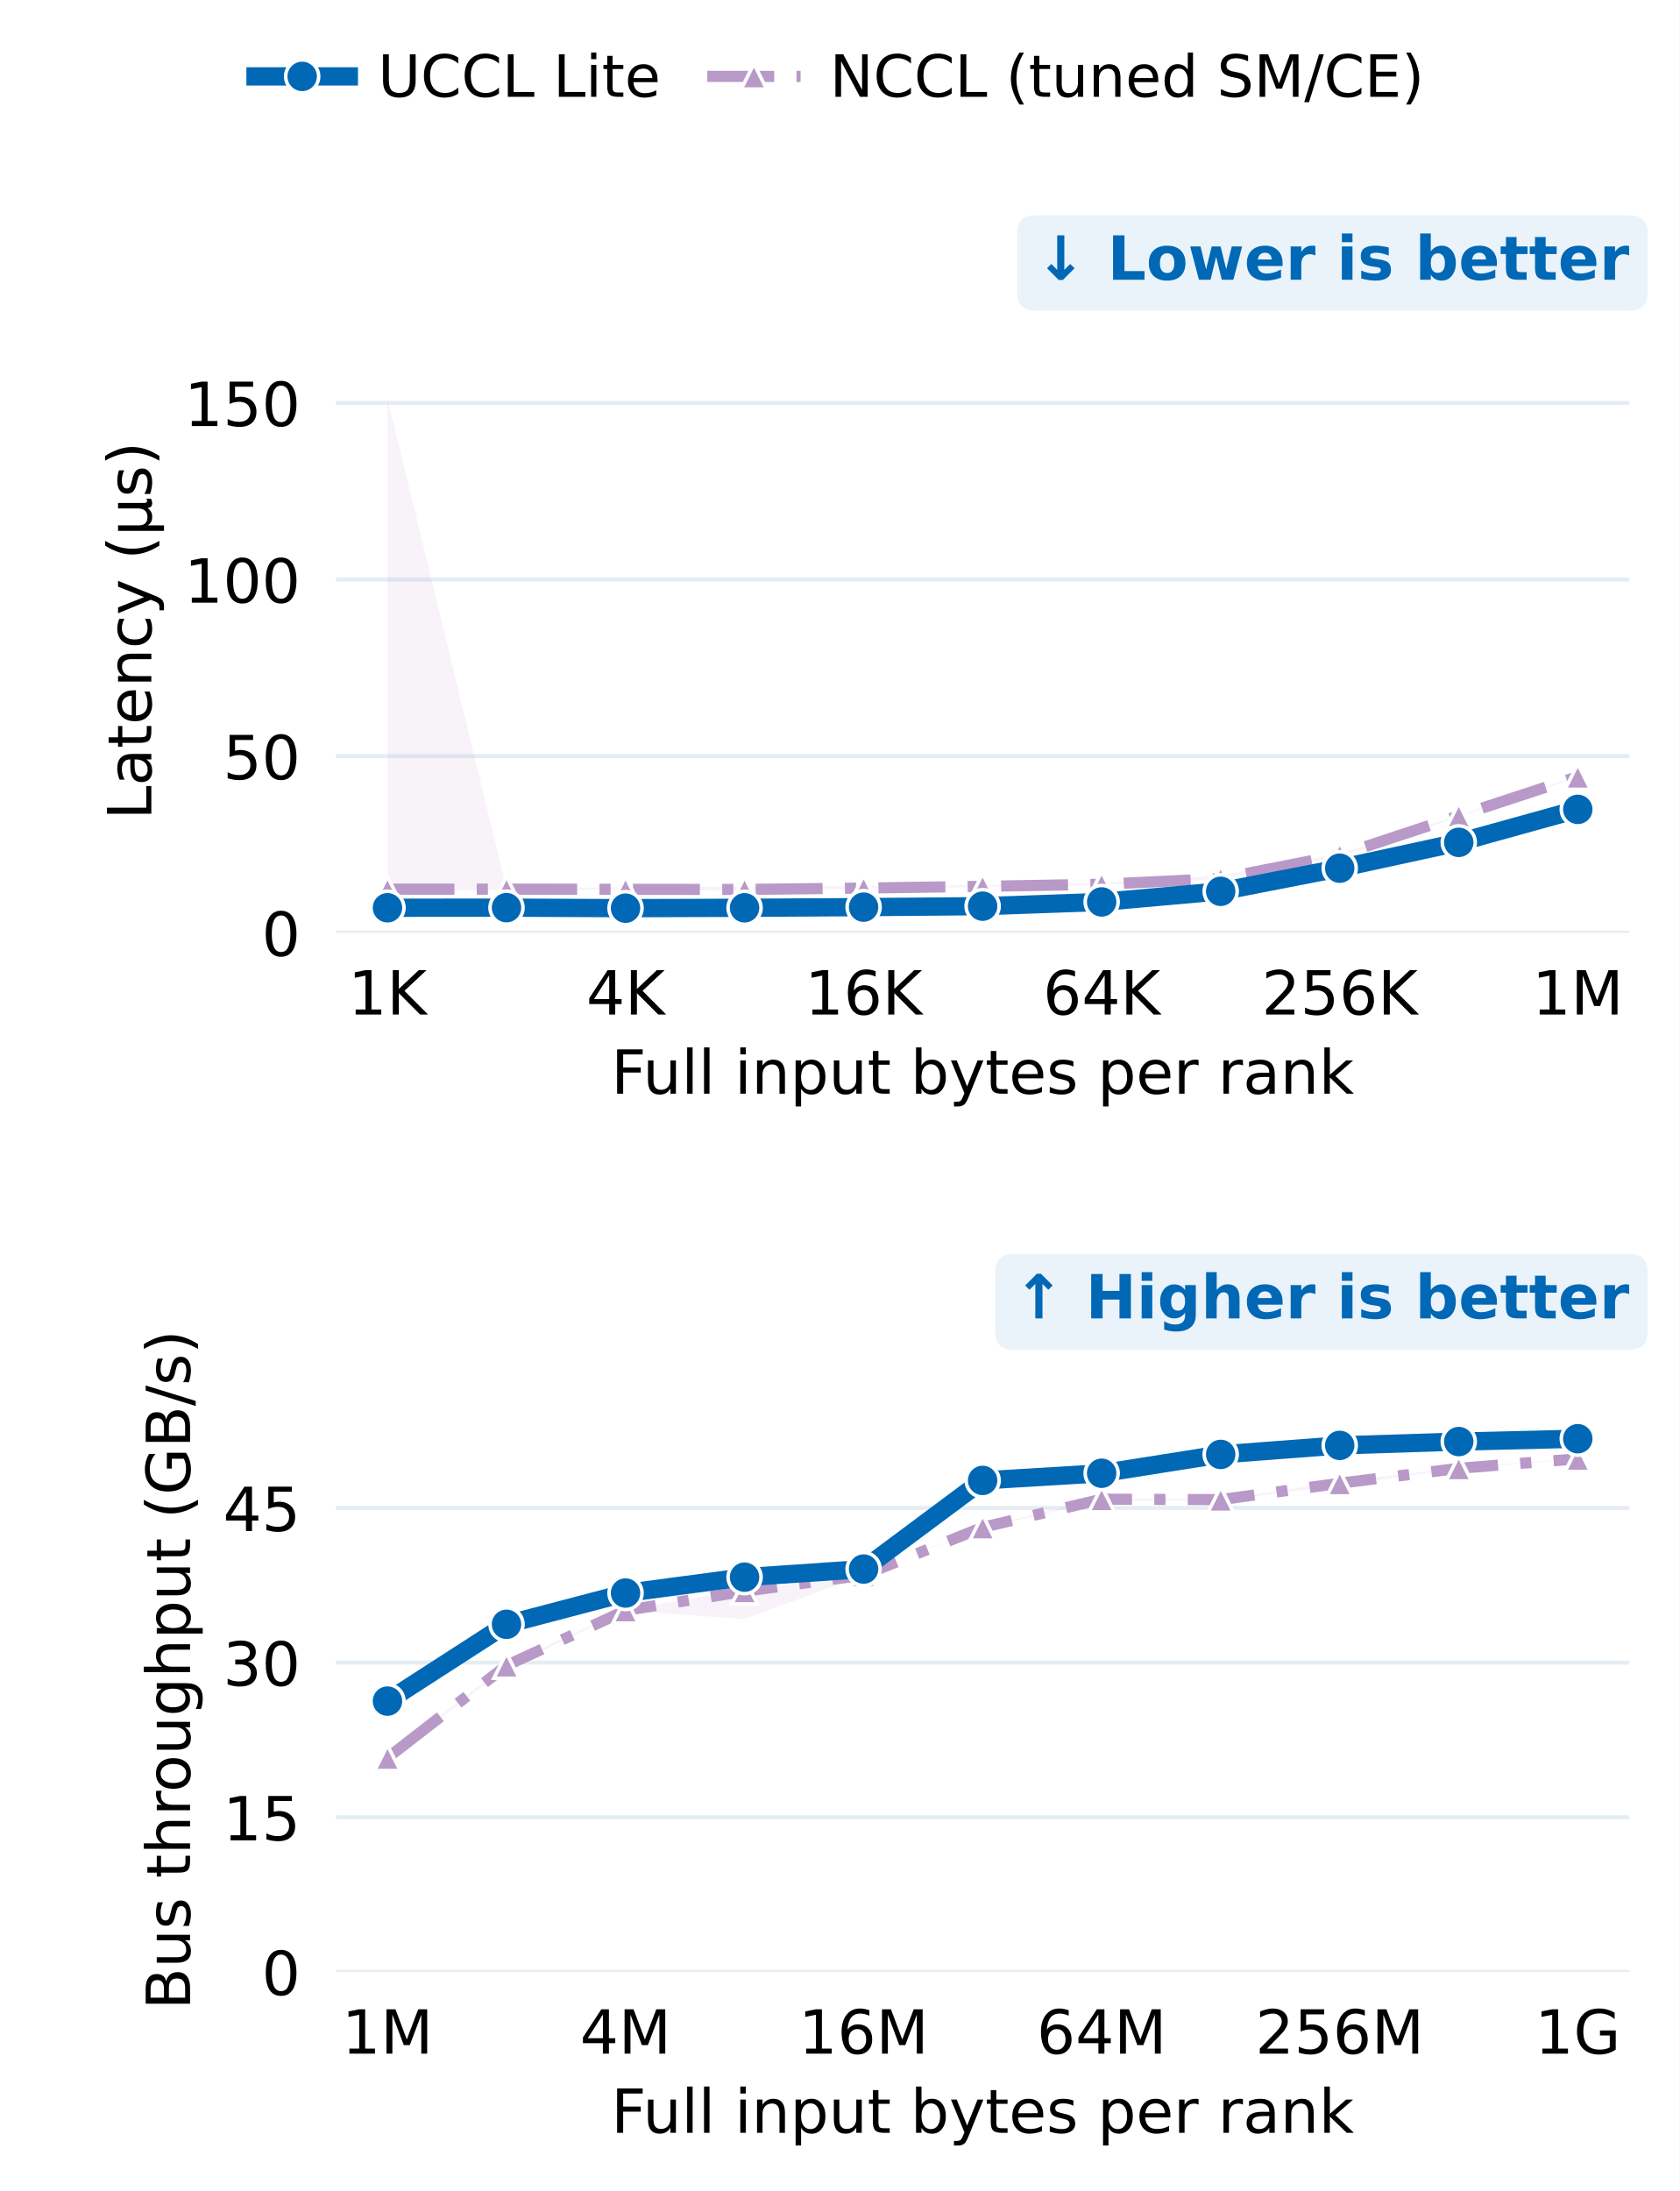
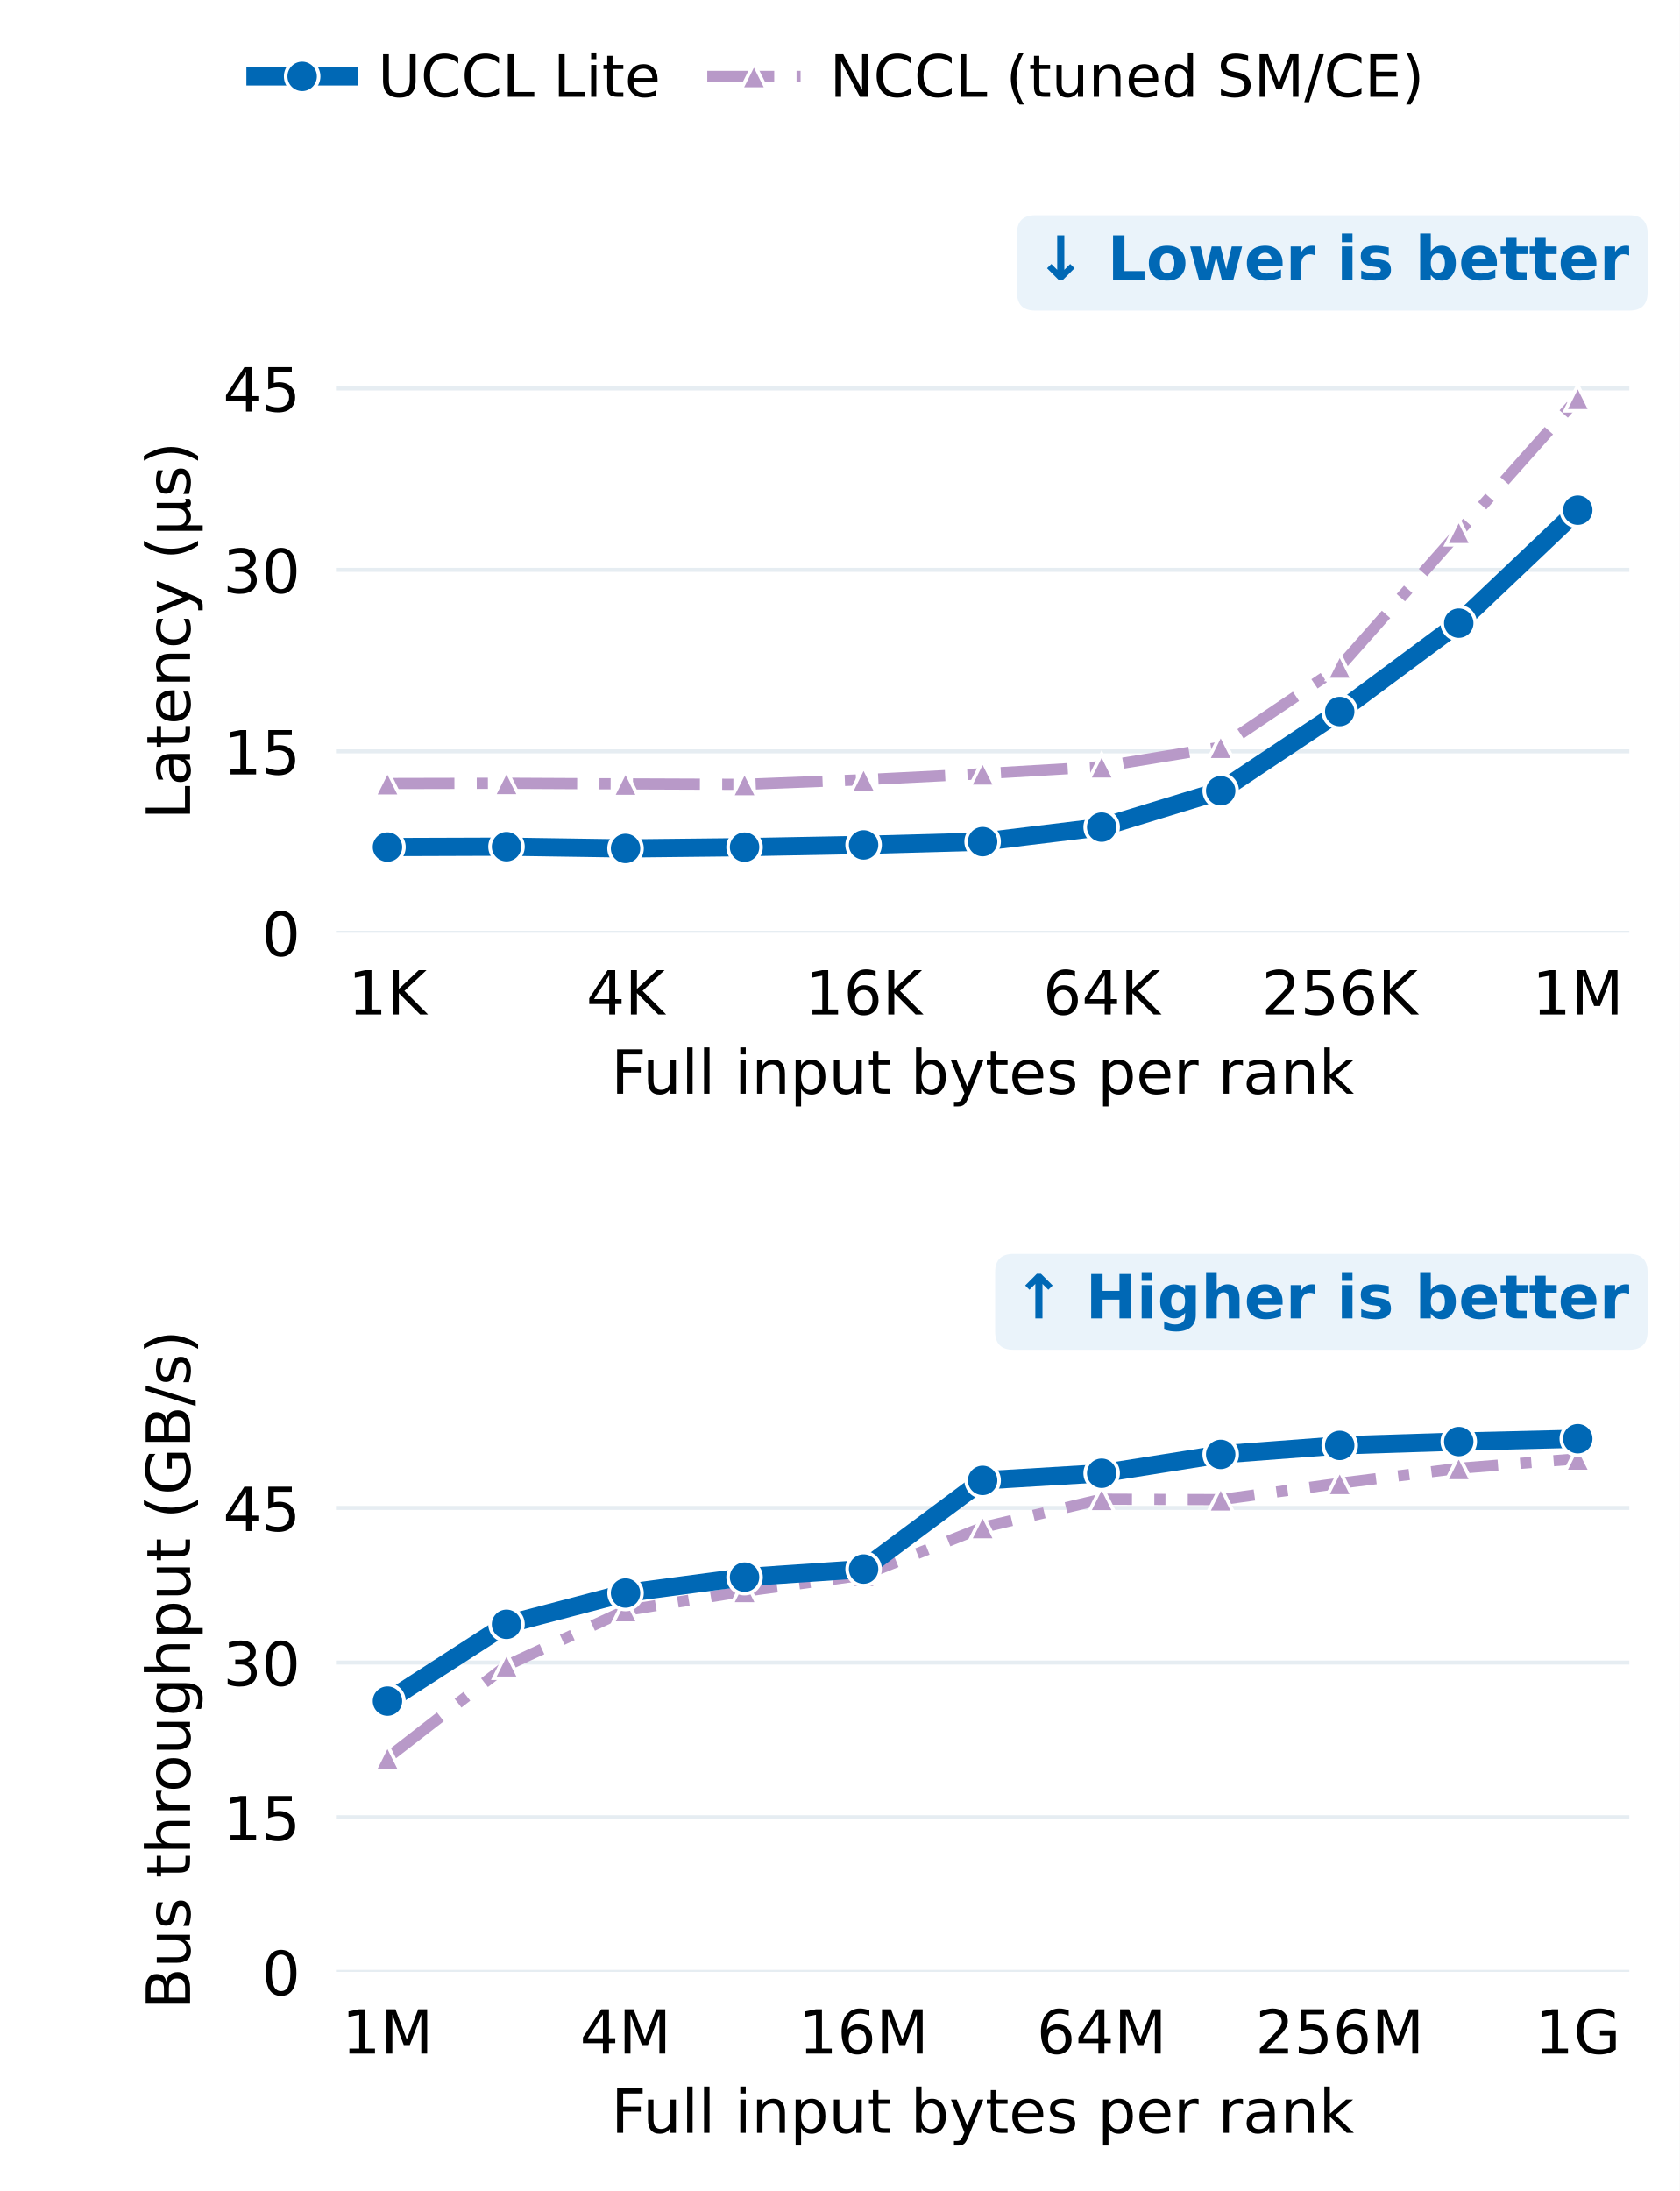
<svg xmlns="http://www.w3.org/2000/svg" xmlns:xlink="http://www.w3.org/1999/xlink" width="331.2pt" height="432pt" viewBox="0 0 331.2 432" version="1.1">
  <defs>
    <style type="text/css">*{stroke-linejoin: round; stroke-linecap: butt}</style>
  </defs>
  <g id="figure_1">
    <g id="patch_1">
      <path d="M 0 432 L 331.2 432 L 331.2 0 L 0 0 z " style="fill: #ffffff" />
    </g>
    <g id="axes_1">
      <g id="patch_2">
        <path d="M 66.24 183.918 L 321.264 183.918 L 321.264 64.8 L 66.24 64.8 z " style="fill: #ffffff" />
      </g>
      <g id="matplotlib.axis_1">
        <g id="xtick_1">
          <g id="line2d_1" />
          <g id="text_1">
            <text style="font-size: 12px; font-family: 'DejaVu Sans'; text-anchor: middle" x="76.402" y="200.036" transform="rotate(-0 76.40159 200.0358)">1K</text>
          </g>
        </g>
        <g id="xtick_2">
          <g id="line2d_2" />
          <g id="text_2">
            <text style="font-size: 12px; font-family: 'DejaVu Sans'; text-anchor: middle" x="123.342" y="200.036" transform="rotate(-0 123.3418 200.0358)">4K</text>
          </g>
        </g>
        <g id="xtick_3">
          <g id="line2d_3" />
          <g id="text_3">
            <text style="font-size: 12px; font-family: 'DejaVu Sans'; text-anchor: middle" x="170.282" y="200.036" transform="rotate(-0 170.2819 200.0358)">16K</text>
          </g>
        </g>
        <g id="xtick_4">
          <g id="line2d_4" />
          <g id="text_4">
            <text style="font-size: 12px; font-family: 'DejaVu Sans'; text-anchor: middle" x="217.222" y="200.036" transform="rotate(-0 217.2221 200.0358)">64K</text>
          </g>
        </g>
        <g id="xtick_5">
          <g id="line2d_5" />
          <g id="text_5">
            <text style="font-size: 12px; font-family: 'DejaVu Sans'; text-anchor: middle" x="264.162" y="200.036" transform="rotate(-0 264.1622 200.0358)">256K</text>
          </g>
        </g>
        <g id="xtick_6">
          <g id="line2d_6" />
          <g id="text_6">
            <text style="font-size: 12px; font-family: 'DejaVu Sans'; text-anchor: middle" x="311.102" y="200.036" transform="rotate(-0 311.1024 200.0358)">1M</text>
          </g>
        </g>
        <g id="text_7">
          <text style="font-size: 12px; font-family: 'DejaVu Sans'; text-anchor: middle" x="193.752" y="215.65" transform="rotate(-0 193.752 215.6495)">Full input bytes per rank</text>
        </g>
      </g>
      <g id="matplotlib.axis_2">
        <g id="ytick_1">
          <g id="line2d_7">
            <path d="M 66.24 183.918 L 321.264 183.918 " clip-path="url(#pe56e9102f9)" style="fill: none; stroke: #e6edf2; stroke-width: 0.8; stroke-linecap: square" />
          </g>
          <g id="line2d_8" />
          <g id="text_8">
            <text style="font-size: 12px; font-family: 'DejaVu Sans'; text-anchor: end" x="59.24" y="188.477" transform="rotate(-0 59.24 188.4767)">0</text>
          </g>
        </g>
        <g id="ytick_2">
          <g id="line2d_9">
-             <path d="M 66.24 149.093 L 321.264 149.093 " clip-path="url(#pe56e9102f9)" style="fill: none; stroke: #e6edf2; stroke-width: 0.8; stroke-linecap: square" />
+             <path d="M 66.24 148.14 L 321.264 148.14 " clip-path="url(#pe56e9102f9)" style="fill: none; stroke: #e6edf2; stroke-width: 0.8; stroke-linecap: square" />
          </g>
          <g id="line2d_10" />
          <g id="text_9">
-             <text style="font-size: 12px; font-family: 'DejaVu Sans'; text-anchor: end" x="59.24" y="153.652" transform="rotate(-0 59.24 153.6518)">50</text>
+             <text style="font-size: 12px; font-family: 'DejaVu Sans'; text-anchor: end" x="59.24" y="152.699" transform="rotate(-0 59.24 152.6987)">15</text>
          </g>
        </g>
        <g id="ytick_3">
          <g id="line2d_11">
-             <path d="M 66.24 114.268 L 321.264 114.268 " clip-path="url(#pe56e9102f9)" style="fill: none; stroke: #e6edf2; stroke-width: 0.8; stroke-linecap: square" />
+             <path d="M 66.24 112.362 L 321.264 112.362 " clip-path="url(#pe56e9102f9)" style="fill: none; stroke: #e6edf2; stroke-width: 0.8; stroke-linecap: square" />
          </g>
          <g id="line2d_12" />
          <g id="text_10">
-             <text style="font-size: 12px; font-family: 'DejaVu Sans'; text-anchor: end" x="59.24" y="118.827" transform="rotate(-0 59.24 118.827)">100</text>
+             <text style="font-size: 12px; font-family: 'DejaVu Sans'; text-anchor: end" x="59.24" y="116.921" transform="rotate(-0 59.24 116.9208)">30</text>
          </g>
        </g>
        <g id="ytick_4">
          <g id="line2d_13">
-             <path d="M 66.24 79.443 L 321.264 79.443 " clip-path="url(#pe56e9102f9)" style="fill: none; stroke: #e6edf2; stroke-width: 0.8; stroke-linecap: square" />
+             <path d="M 66.24 76.584 L 321.264 76.584 " clip-path="url(#pe56e9102f9)" style="fill: none; stroke: #e6edf2; stroke-width: 0.8; stroke-linecap: square" />
          </g>
          <g id="line2d_14" />
          <g id="text_11">
-             <text style="font-size: 12px; font-family: 'DejaVu Sans'; text-anchor: end" x="59.24" y="84.002" transform="rotate(-0 59.24 84.00209)">150</text>
+             <text style="font-size: 12px; font-family: 'DejaVu Sans'; text-anchor: end" x="59.24" y="81.143" transform="rotate(-0 59.24 81.14278)">45</text>
          </g>
        </g>
        <g id="text_12">
-           <text style="font-size: 12px; font-family: 'DejaVu Sans'; text-anchor: middle" x="29.839" y="124.359" transform="rotate(-90 29.83938 124.3588)">Latency (µs)</text>
+           <text style="font-size: 12px; font-family: 'DejaVu Sans'; text-anchor: middle" x="37.474" y="124.359" transform="rotate(-90 37.47438 124.3588)">Latency (µs)</text>
        </g>
      </g>
      <g id="FillBetweenPolyCollection_1">
        <defs>
-           <path id="m111b7b65b4" d="M 76.402 -353.496 L 76.402 -256.306 L 99.872 -256.528 L 123.342 -256.635 L 146.812 -256.354 L 170.282 -256.82 L 193.752 -257.086 L 217.222 -257.489 L 240.692 -258.673 L 264.162 -263.046 L 287.632 -270.962 L 311.102 -278.689 L 311.102 -278.963 L 311.102 -278.963 L 287.632 -271.269 L 264.162 -263.712 L 240.692 -259.396 L 217.222 -257.868 L 193.752 -257.529 L 170.282 -257.295 L 146.812 -257.155 L 123.342 -257.12 L 99.872 -256.727 L 76.402 -353.496 z " />
+           <path id="m40335e3ad5" d="M 76.402 -265.854 L 76.402 -264.522 L 99.872 -264.564 L 123.342 -264.346 L 146.812 -264.036 L 170.282 -264.978 L 193.752 -265.268 L 217.222 -268.249 L 240.692 -275.475 L 264.162 -291.183 L 287.632 -307.784 L 311.102 -331.029 L 311.102 -334.505 L 311.102 -334.505 L 287.632 -309.575 L 264.162 -292.272 L 240.692 -276.303 L 217.222 -268.954 L 193.752 -267.339 L 170.282 -265.701 L 146.812 -265.115 L 123.342 -265.788 L 99.872 -265.841 L 76.402 -265.854 z " />
        </defs>
        <g clip-path="url(#pe56e9102f9)">
-           <use xlink:href="#m111b7b65b4" x="0" y="432" style="fill: #b899c8; fill-opacity: 0.12" />
-         </g>
-       </g>
-       <g id="FillBetweenPolyCollection_2">
-         <defs>
-           <path id="md36fab7563" d="M 76.402 -253.272 L 76.402 -252.883 L 99.872 -252.895 L 123.342 -252.831 L 146.812 -252.741 L 170.282 -253.016 L 193.752 -253.101 L 217.222 -253.971 L 240.692 -256.081 L 264.162 -260.668 L 287.632 -265.516 L 311.102 -272.303 L 311.102 -273.319 L 311.102 -273.319 L 287.632 -266.039 L 264.162 -260.986 L 240.692 -256.323 L 217.222 -254.177 L 193.752 -253.706 L 170.282 -253.227 L 146.812 -253.056 L 123.342 -253.252 L 99.872 -253.268 L 76.402 -253.272 z " />
-         </defs>
-         <g clip-path="url(#pe56e9102f9)">
-           <use xlink:href="#md36fab7563" x="0" y="432" style="fill: #0068b5; fill-opacity: 0.12" />
+           <use xlink:href="#m40335e3ad5" x="0" y="432" style="fill: #0068b5; fill-opacity: 0.12" />
        </g>
      </g>
      <g id="line2d_15">
-         <path d="M 76.402 175.324 L 99.872 175.309 L 123.342 175.344 L 146.812 175.371 L 170.282 175.103 L 193.752 174.759 L 217.222 174.353 L 240.692 173.227 L 264.162 168.604 L 287.632 160.848 L 311.102 153.136 " clip-path="url(#pe56e9102f9)" style="fill: none; stroke-dasharray: 13.2,4.4,2.2,4.4; stroke-dashoffset: 0; stroke: #b899c8; stroke-width: 2.2" />
+         <path d="M 76.402 154.488 L 99.872 154.435 L 123.342 154.556 L 146.812 154.649 L 170.282 153.733 L 193.752 152.553 L 217.222 151.163 L 240.692 147.307 L 264.162 131.477 L 287.632 104.914 L 311.102 78.504 " clip-path="url(#pe56e9102f9)" style="fill: none; stroke-dasharray: 13.2,4.4,2.2,4.4; stroke-dashoffset: 0; stroke: #b899c8; stroke-width: 2.2" />
        <defs>
          <path id="m6e725affe4" d="M 0 -2.5 L -2.5 2.5 L 2.5 2.5 z " style="stroke: #ffffff; stroke-width: 0.7; stroke-linejoin: miter" />
        </defs>
        <g clip-path="url(#pe56e9102f9)">
-           <use xlink:href="#m6e725affe4" x="76.402" y="175.324" style="fill: #b899c8; stroke: #ffffff; stroke-width: 0.7; stroke-linejoin: miter" />
-           <use xlink:href="#m6e725affe4" x="99.872" y="175.309" style="fill: #b899c8; stroke: #ffffff; stroke-width: 0.7; stroke-linejoin: miter" />
-           <use xlink:href="#m6e725affe4" x="123.342" y="175.344" style="fill: #b899c8; stroke: #ffffff; stroke-width: 0.7; stroke-linejoin: miter" />
-           <use xlink:href="#m6e725affe4" x="146.812" y="175.371" style="fill: #b899c8; stroke: #ffffff; stroke-width: 0.7; stroke-linejoin: miter" />
-           <use xlink:href="#m6e725affe4" x="170.282" y="175.103" style="fill: #b899c8; stroke: #ffffff; stroke-width: 0.7; stroke-linejoin: miter" />
-           <use xlink:href="#m6e725affe4" x="193.752" y="174.759" style="fill: #b899c8; stroke: #ffffff; stroke-width: 0.7; stroke-linejoin: miter" />
-           <use xlink:href="#m6e725affe4" x="217.222" y="174.353" style="fill: #b899c8; stroke: #ffffff; stroke-width: 0.7; stroke-linejoin: miter" />
-           <use xlink:href="#m6e725affe4" x="240.692" y="173.227" style="fill: #b899c8; stroke: #ffffff; stroke-width: 0.7; stroke-linejoin: miter" />
-           <use xlink:href="#m6e725affe4" x="264.162" y="168.604" style="fill: #b899c8; stroke: #ffffff; stroke-width: 0.7; stroke-linejoin: miter" />
-           <use xlink:href="#m6e725affe4" x="287.632" y="160.848" style="fill: #b899c8; stroke: #ffffff; stroke-width: 0.7; stroke-linejoin: miter" />
-           <use xlink:href="#m6e725affe4" x="311.102" y="153.136" style="fill: #b899c8; stroke: #ffffff; stroke-width: 0.7; stroke-linejoin: miter" />
+           <use xlink:href="#m6e725affe4" x="76.402" y="154.488" style="fill: #b899c8; stroke: #ffffff; stroke-width: 0.7; stroke-linejoin: miter" />
+           <use xlink:href="#m6e725affe4" x="99.872" y="154.435" style="fill: #b899c8; stroke: #ffffff; stroke-width: 0.7; stroke-linejoin: miter" />
+           <use xlink:href="#m6e725affe4" x="123.342" y="154.556" style="fill: #b899c8; stroke: #ffffff; stroke-width: 0.7; stroke-linejoin: miter" />
+           <use xlink:href="#m6e725affe4" x="146.812" y="154.649" style="fill: #b899c8; stroke: #ffffff; stroke-width: 0.7; stroke-linejoin: miter" />
+           <use xlink:href="#m6e725affe4" x="170.282" y="153.733" style="fill: #b899c8; stroke: #ffffff; stroke-width: 0.7; stroke-linejoin: miter" />
+           <use xlink:href="#m6e725affe4" x="193.752" y="152.553" style="fill: #b899c8; stroke: #ffffff; stroke-width: 0.7; stroke-linejoin: miter" />
+           <use xlink:href="#m6e725affe4" x="217.222" y="151.163" style="fill: #b899c8; stroke: #ffffff; stroke-width: 0.7; stroke-linejoin: miter" />
+           <use xlink:href="#m6e725affe4" x="240.692" y="147.307" style="fill: #b899c8; stroke: #ffffff; stroke-width: 0.7; stroke-linejoin: miter" />
+           <use xlink:href="#m6e725affe4" x="264.162" y="131.477" style="fill: #b899c8; stroke: #ffffff; stroke-width: 0.7; stroke-linejoin: miter" />
+           <use xlink:href="#m6e725affe4" x="287.632" y="104.914" style="fill: #b899c8; stroke: #ffffff; stroke-width: 0.7; stroke-linejoin: miter" />
+           <use xlink:href="#m6e725affe4" x="311.102" y="78.504" style="fill: #b899c8; stroke: #ffffff; stroke-width: 0.7; stroke-linejoin: miter" />
        </g>
      </g>
      <g id="text_13">
        <g id="patch_3">
          <path d="M 204.129 61.253 L 321.264 61.253 Q 324.864 61.253 324.864 57.653 L 324.864 46.039 Q 324.864 42.439 321.264 42.439 L 204.129 42.439 Q 200.529 42.439 200.529 46.039 L 200.529 57.653 Q 200.529 61.253 204.129 61.253 z " style="fill: #eaf3fa" />
        </g>
        <text style="font-weight: 700; font-size: 12px; font-family: 'DejaVu Sans'; text-anchor: end; fill: #0068b5" x="321.264" y="55.157" transform="rotate(-0 321.264 55.15732)">↓ Lower is better</text>
      </g>
      <g id="line2d_16">
-         <path d="M 76.402 178.983 L 99.872 178.96 L 123.342 179.063 L 146.812 178.989 L 170.282 178.859 L 193.752 178.67 L 217.222 177.835 L 240.692 175.74 L 264.162 171.179 L 287.632 166.09 L 311.102 159.584 " clip-path="url(#pe56e9102f9)" style="fill: none; stroke: #0068b5; stroke-width: 3.6; stroke-linecap: square" />
+         <path d="M 76.402 167.02 L 99.872 166.939 L 123.342 167.292 L 146.812 167.038 L 170.282 166.594 L 193.752 165.946 L 217.222 163.088 L 240.692 155.912 L 264.162 140.292 L 287.632 122.865 L 311.102 100.587 " clip-path="url(#pe56e9102f9)" style="fill: none; stroke: #0068b5; stroke-width: 3.6; stroke-linecap: square" />
        <defs>
          <path id="me5beb2e30b" d="M 0 3.25 C 0.862 3.25 1.689 2.908 2.298 2.298 C 2.908 1.689 3.25 0.862 3.25 0 C 3.25 -0.862 2.908 -1.689 2.298 -2.298 C 1.689 -2.908 0.862 -3.25 0 -3.25 C -0.862 -3.25 -1.689 -2.908 -2.298 -2.298 C -2.908 -1.689 -3.25 -0.862 -3.25 0 C -3.25 0.862 -2.908 1.689 -2.298 2.298 C -1.689 2.908 -0.862 3.25 0 3.25 z " style="stroke: #ffffff; stroke-width: 0.7" />
        </defs>
        <g clip-path="url(#pe56e9102f9)">
-           <use xlink:href="#me5beb2e30b" x="76.402" y="178.983" style="fill: #0068b5; stroke: #ffffff; stroke-width: 0.7" />
-           <use xlink:href="#me5beb2e30b" x="99.872" y="178.96" style="fill: #0068b5; stroke: #ffffff; stroke-width: 0.7" />
-           <use xlink:href="#me5beb2e30b" x="123.342" y="179.063" style="fill: #0068b5; stroke: #ffffff; stroke-width: 0.7" />
-           <use xlink:href="#me5beb2e30b" x="146.812" y="178.989" style="fill: #0068b5; stroke: #ffffff; stroke-width: 0.7" />
-           <use xlink:href="#me5beb2e30b" x="170.282" y="178.859" style="fill: #0068b5; stroke: #ffffff; stroke-width: 0.7" />
-           <use xlink:href="#me5beb2e30b" x="193.752" y="178.67" style="fill: #0068b5; stroke: #ffffff; stroke-width: 0.7" />
-           <use xlink:href="#me5beb2e30b" x="217.222" y="177.835" style="fill: #0068b5; stroke: #ffffff; stroke-width: 0.7" />
-           <use xlink:href="#me5beb2e30b" x="240.692" y="175.74" style="fill: #0068b5; stroke: #ffffff; stroke-width: 0.7" />
-           <use xlink:href="#me5beb2e30b" x="264.162" y="171.179" style="fill: #0068b5; stroke: #ffffff; stroke-width: 0.7" />
-           <use xlink:href="#me5beb2e30b" x="287.632" y="166.09" style="fill: #0068b5; stroke: #ffffff; stroke-width: 0.7" />
-           <use xlink:href="#me5beb2e30b" x="311.102" y="159.584" style="fill: #0068b5; stroke: #ffffff; stroke-width: 0.7" />
+           <use xlink:href="#me5beb2e30b" x="76.402" y="167.02" style="fill: #0068b5; stroke: #ffffff; stroke-width: 0.7" />
+           <use xlink:href="#me5beb2e30b" x="99.872" y="166.939" style="fill: #0068b5; stroke: #ffffff; stroke-width: 0.7" />
+           <use xlink:href="#me5beb2e30b" x="123.342" y="167.292" style="fill: #0068b5; stroke: #ffffff; stroke-width: 0.7" />
+           <use xlink:href="#me5beb2e30b" x="146.812" y="167.038" style="fill: #0068b5; stroke: #ffffff; stroke-width: 0.7" />
+           <use xlink:href="#me5beb2e30b" x="170.282" y="166.594" style="fill: #0068b5; stroke: #ffffff; stroke-width: 0.7" />
+           <use xlink:href="#me5beb2e30b" x="193.752" y="165.946" style="fill: #0068b5; stroke: #ffffff; stroke-width: 0.7" />
+           <use xlink:href="#me5beb2e30b" x="217.222" y="163.088" style="fill: #0068b5; stroke: #ffffff; stroke-width: 0.7" />
+           <use xlink:href="#me5beb2e30b" x="240.692" y="155.912" style="fill: #0068b5; stroke: #ffffff; stroke-width: 0.7" />
+           <use xlink:href="#me5beb2e30b" x="264.162" y="140.292" style="fill: #0068b5; stroke: #ffffff; stroke-width: 0.7" />
+           <use xlink:href="#me5beb2e30b" x="287.632" y="122.865" style="fill: #0068b5; stroke: #ffffff; stroke-width: 0.7" />
+           <use xlink:href="#me5beb2e30b" x="311.102" y="100.587" style="fill: #0068b5; stroke: #ffffff; stroke-width: 0.7" />
        </g>
      </g>
    </g>
    <g id="axes_2">
      <g id="patch_4">
        <path d="M 66.24 388.8 L 321.264 388.8 L 321.264 269.682 L 66.24 269.682 z " style="fill: #ffffff" />
      </g>
      <g id="matplotlib.axis_3">
        <g id="xtick_7">
          <g id="line2d_17" />
          <g id="text_14">
            <text style="font-size: 12px; font-family: 'DejaVu Sans'; text-anchor: middle" x="76.402" y="404.918" transform="rotate(-0 76.40159 404.9181)">1M</text>
          </g>
        </g>
        <g id="xtick_8">
          <g id="line2d_18" />
          <g id="text_15">
            <text style="font-size: 12px; font-family: 'DejaVu Sans'; text-anchor: middle" x="123.342" y="404.918" transform="rotate(-0 123.3418 404.9181)">4M</text>
          </g>
        </g>
        <g id="xtick_9">
          <g id="line2d_19" />
          <g id="text_16">
            <text style="font-size: 12px; font-family: 'DejaVu Sans'; text-anchor: middle" x="170.282" y="404.918" transform="rotate(-0 170.2819 404.9181)">16M</text>
          </g>
        </g>
        <g id="xtick_10">
          <g id="line2d_20" />
          <g id="text_17">
            <text style="font-size: 12px; font-family: 'DejaVu Sans'; text-anchor: middle" x="217.222" y="404.918" transform="rotate(-0 217.2221 404.9181)">64M</text>
          </g>
        </g>
        <g id="xtick_11">
          <g id="line2d_21" />
          <g id="text_18">
            <text style="font-size: 12px; font-family: 'DejaVu Sans'; text-anchor: middle" x="264.162" y="404.918" transform="rotate(-0 264.1622 404.9181)">256M</text>
          </g>
        </g>
        <g id="xtick_12">
          <g id="line2d_22" />
          <g id="text_19">
            <text style="font-size: 12px; font-family: 'DejaVu Sans'; text-anchor: middle" x="311.102" y="404.918" transform="rotate(-0 311.1024 404.9181)">1G</text>
          </g>
        </g>
        <g id="text_20">
          <text style="font-size: 12px; font-family: 'DejaVu Sans'; text-anchor: middle" x="193.752" y="420.532" transform="rotate(-0 193.752 420.5319)">Full input bytes per rank</text>
        </g>
      </g>
      <g id="matplotlib.axis_4">
        <g id="ytick_5">
          <g id="line2d_23">
            <path d="M 66.24 388.8 L 321.264 388.8 " clip-path="url(#pb1c3a5a0ed)" style="fill: none; stroke: #e6edf2; stroke-width: 0.8; stroke-linecap: square" />
          </g>
          <g id="line2d_24" />
          <g id="text_21">
            <text style="font-size: 12px; font-family: 'DejaVu Sans'; text-anchor: end" x="59.24" y="393.359" transform="rotate(-0 59.24 393.3591)">0</text>
          </g>
        </g>
        <g id="ytick_6">
          <g id="line2d_25">
            <path d="M 66.24 358.304 L 321.264 358.304 " clip-path="url(#pb1c3a5a0ed)" style="fill: none; stroke: #e6edf2; stroke-width: 0.8; stroke-linecap: square" />
          </g>
          <g id="line2d_26" />
          <g id="text_22">
            <text style="font-size: 12px; font-family: 'DejaVu Sans'; text-anchor: end" x="59.24" y="362.863" transform="rotate(-0 59.24 362.8633)">15</text>
          </g>
        </g>
        <g id="ytick_7">
          <g id="line2d_27">
            <path d="M 66.24 327.808 L 321.264 327.808 " clip-path="url(#pb1c3a5a0ed)" style="fill: none; stroke: #e6edf2; stroke-width: 0.8; stroke-linecap: square" />
          </g>
          <g id="line2d_28" />
          <g id="text_23">
            <text style="font-size: 12px; font-family: 'DejaVu Sans'; text-anchor: end" x="59.24" y="332.367" transform="rotate(-0 59.24 332.3674)">30</text>
          </g>
        </g>
        <g id="ytick_8">
          <g id="line2d_29">
            <path d="M 66.24 297.313 L 321.264 297.313 " clip-path="url(#pb1c3a5a0ed)" style="fill: none; stroke: #e6edf2; stroke-width: 0.8; stroke-linecap: square" />
          </g>
          <g id="line2d_30" />
          <g id="text_24">
            <text style="font-size: 12px; font-family: 'DejaVu Sans'; text-anchor: end" x="59.24" y="301.872" transform="rotate(-0 59.24 301.8716)">45</text>
          </g>
        </g>
        <g id="text_25">
          <text style="font-size: 12px; font-family: 'DejaVu Sans'; text-anchor: middle" x="37.474" y="329.241" transform="rotate(-90 37.47438 329.2412)">Bus throughput (GB/s)</text>
        </g>
      </g>
-       <g id="FillBetweenPolyCollection_3">
-         <defs>
-           <path id="mece936a426" d="M 76.402 -85.649 L 76.402 -85.272 L 99.872 -103.121 L 123.342 -114.428 L 146.812 -112.781 L 170.282 -121.426 L 193.752 -130.754 L 217.222 -136.063 L 240.692 -136.163 L 264.162 -139.095 L 287.632 -142.467 L 311.102 -144.328 L 311.102 -144.435 L 311.102 -144.435 L 287.632 -142.665 L 264.162 -139.84 L 240.692 -136.396 L 217.222 -136.566 L 193.752 -130.956 L 170.282 -121.513 L 146.812 -118.595 L 123.342 -114.669 L 99.872 -103.841 L 76.402 -85.649 z " />
-         </defs>
-         <g clip-path="url(#pb1c3a5a0ed)">
-           <use xlink:href="#mece936a426" x="0" y="432" style="fill: #b899c8; fill-opacity: 0.12" />
-         </g>
-       </g>
-       <g id="FillBetweenPolyCollection_4">
+       <g id="FillBetweenPolyCollection_2">
        <defs>
          <path id="m1483971ea8" d="M 76.402 -96.839 L 76.402 -94.682 L 99.872 -111.429 L 123.342 -117.843 L 146.812 -120.816 L 170.282 -122.576 L 193.752 -140.058 L 217.222 -141.383 L 240.692 -145.214 L 264.162 -146.958 L 287.632 -147.733 L 311.102 -148.286 L 311.102 -148.614 L 311.102 -148.614 L 287.632 -147.791 L 264.162 -147.021 L 240.692 -145.274 L 217.222 -141.738 L 193.752 -140.159 L 170.282 -122.669 L 146.812 -121.133 L 123.342 -117.949 L 99.872 -112.114 L 76.402 -96.839 z " />
        </defs>
        <g clip-path="url(#pb1c3a5a0ed)">
          <use xlink:href="#m1483971ea8" x="0" y="432" style="fill: #0068b5; fill-opacity: 0.12" />
        </g>
      </g>
      <g id="line2d_31">
        <path d="M 76.402 346.593 L 99.872 328.4 L 123.342 317.532 L 146.812 313.748 L 170.282 310.556 L 193.752 301.156 L 217.222 295.595 L 240.692 295.685 L 264.162 292.453 L 287.632 289.508 L 311.102 287.631 " clip-path="url(#pb1c3a5a0ed)" style="fill: none; stroke-dasharray: 13.2,4.4,2.2,4.4; stroke-dashoffset: 0; stroke: #b899c8; stroke-width: 2.2" />
        <g clip-path="url(#pb1c3a5a0ed)">
          <use xlink:href="#m6e725affe4" x="76.402" y="346.593" style="fill: #b899c8; stroke: #ffffff; stroke-width: 0.7; stroke-linejoin: miter" />
          <use xlink:href="#m6e725affe4" x="99.872" y="328.4" style="fill: #b899c8; stroke: #ffffff; stroke-width: 0.7; stroke-linejoin: miter" />
          <use xlink:href="#m6e725affe4" x="123.342" y="317.532" style="fill: #b899c8; stroke: #ffffff; stroke-width: 0.7; stroke-linejoin: miter" />
          <use xlink:href="#m6e725affe4" x="146.812" y="313.748" style="fill: #b899c8; stroke: #ffffff; stroke-width: 0.7; stroke-linejoin: miter" />
          <use xlink:href="#m6e725affe4" x="170.282" y="310.556" style="fill: #b899c8; stroke: #ffffff; stroke-width: 0.7; stroke-linejoin: miter" />
          <use xlink:href="#m6e725affe4" x="193.752" y="301.156" style="fill: #b899c8; stroke: #ffffff; stroke-width: 0.7; stroke-linejoin: miter" />
          <use xlink:href="#m6e725affe4" x="217.222" y="295.595" style="fill: #b899c8; stroke: #ffffff; stroke-width: 0.7; stroke-linejoin: miter" />
          <use xlink:href="#m6e725affe4" x="240.692" y="295.685" style="fill: #b899c8; stroke: #ffffff; stroke-width: 0.7; stroke-linejoin: miter" />
          <use xlink:href="#m6e725affe4" x="264.162" y="292.453" style="fill: #b899c8; stroke: #ffffff; stroke-width: 0.7; stroke-linejoin: miter" />
          <use xlink:href="#m6e725affe4" x="287.632" y="289.508" style="fill: #b899c8; stroke: #ffffff; stroke-width: 0.7; stroke-linejoin: miter" />
          <use xlink:href="#m6e725affe4" x="311.102" y="287.631" style="fill: #b899c8; stroke: #ffffff; stroke-width: 0.7; stroke-linejoin: miter" />
        </g>
      </g>
      <g id="text_26">
        <g id="patch_5">
          <path d="M 199.818 266.135 L 321.264 266.135 Q 324.864 266.135 324.864 262.535 L 324.864 250.828 Q 324.864 247.228 321.264 247.228 L 199.818 247.228 Q 196.218 247.228 196.218 250.828 L 196.218 262.535 Q 196.218 266.135 199.818 266.135 z " style="fill: #eaf3fa" />
        </g>
        <text style="font-weight: 700; font-size: 12px; font-family: 'DejaVu Sans'; text-anchor: end; fill: #0068b5" x="321.264" y="259.946" transform="rotate(-0 321.264 259.9459)">↑ Higher is better</text>
      </g>
      <g id="line2d_32">
        <path d="M 76.402 335.408 L 99.872 320.266 L 123.342 314.099 L 146.812 310.968 L 170.282 309.372 L 193.752 291.895 L 217.222 290.482 L 240.692 286.768 L 264.162 284.988 L 287.632 284.236 L 311.102 283.673 " clip-path="url(#pb1c3a5a0ed)" style="fill: none; stroke: #0068b5; stroke-width: 3.6; stroke-linecap: square" />
        <g clip-path="url(#pb1c3a5a0ed)">
          <use xlink:href="#me5beb2e30b" x="76.402" y="335.408" style="fill: #0068b5; stroke: #ffffff; stroke-width: 0.7" />
          <use xlink:href="#me5beb2e30b" x="99.872" y="320.266" style="fill: #0068b5; stroke: #ffffff; stroke-width: 0.7" />
          <use xlink:href="#me5beb2e30b" x="123.342" y="314.099" style="fill: #0068b5; stroke: #ffffff; stroke-width: 0.7" />
          <use xlink:href="#me5beb2e30b" x="146.812" y="310.968" style="fill: #0068b5; stroke: #ffffff; stroke-width: 0.7" />
          <use xlink:href="#me5beb2e30b" x="170.282" y="309.372" style="fill: #0068b5; stroke: #ffffff; stroke-width: 0.7" />
          <use xlink:href="#me5beb2e30b" x="193.752" y="291.895" style="fill: #0068b5; stroke: #ffffff; stroke-width: 0.7" />
          <use xlink:href="#me5beb2e30b" x="217.222" y="290.482" style="fill: #0068b5; stroke: #ffffff; stroke-width: 0.7" />
          <use xlink:href="#me5beb2e30b" x="240.692" y="286.768" style="fill: #0068b5; stroke: #ffffff; stroke-width: 0.7" />
          <use xlink:href="#me5beb2e30b" x="264.162" y="284.988" style="fill: #0068b5; stroke: #ffffff; stroke-width: 0.7" />
          <use xlink:href="#me5beb2e30b" x="287.632" y="284.236" style="fill: #0068b5; stroke: #ffffff; stroke-width: 0.7" />
          <use xlink:href="#me5beb2e30b" x="311.102" y="283.673" style="fill: #0068b5; stroke: #ffffff; stroke-width: 0.7" />
        </g>
      </g>
    </g>
    <g id="legend_1">
      <g id="line2d_33">
        <path d="M 50.382 15.063 L 59.582 15.063 L 68.782 15.063 " style="fill: none; stroke: #0068b5; stroke-width: 3.6; stroke-linecap: square" />
        <g>
          <use xlink:href="#me5beb2e30b" x="59.582" y="15.063" style="fill: #0068b5; stroke: #ffffff; stroke-width: 0.7" />
        </g>
      </g>
      <g id="text_27">
        <text style="font-size: 11.5px; font-family: 'DejaVu Sans'; text-anchor: start" x="74.532" y="19.088" transform="rotate(-0 74.53168 19.0882)">UCCL Lite</text>
      </g>
      <g id="line2d_34">
        <path d="M 139.458 15.063 L 148.658 15.063 L 157.858 15.063 " style="fill: none; stroke-dasharray: 13.2,4.4,2.2,4.4; stroke-dashoffset: 0; stroke: #b899c8; stroke-width: 2.2" />
        <g>
          <use xlink:href="#m6e725affe4" x="148.658" y="15.063" style="fill: #b899c8; stroke: #ffffff; stroke-width: 0.7; stroke-linejoin: miter" />
        </g>
      </g>
      <g id="text_28">
        <text style="font-size: 11.5px; font-family: 'DejaVu Sans'; text-anchor: start" x="163.608" y="19.088" transform="rotate(-0 163.6082 19.0882)">NCCL (tuned SM/CE)</text>
      </g>
    </g>
  </g>
  <defs>
    <clipPath id="pe56e9102f9">
      <rect x="66.24" y="64.8" width="255.024" height="119.118" />
    </clipPath>
    <clipPath id="pb1c3a5a0ed">
      <rect x="66.24" y="269.682" width="255.024" height="119.118" />
    </clipPath>
  </defs>
</svg>
